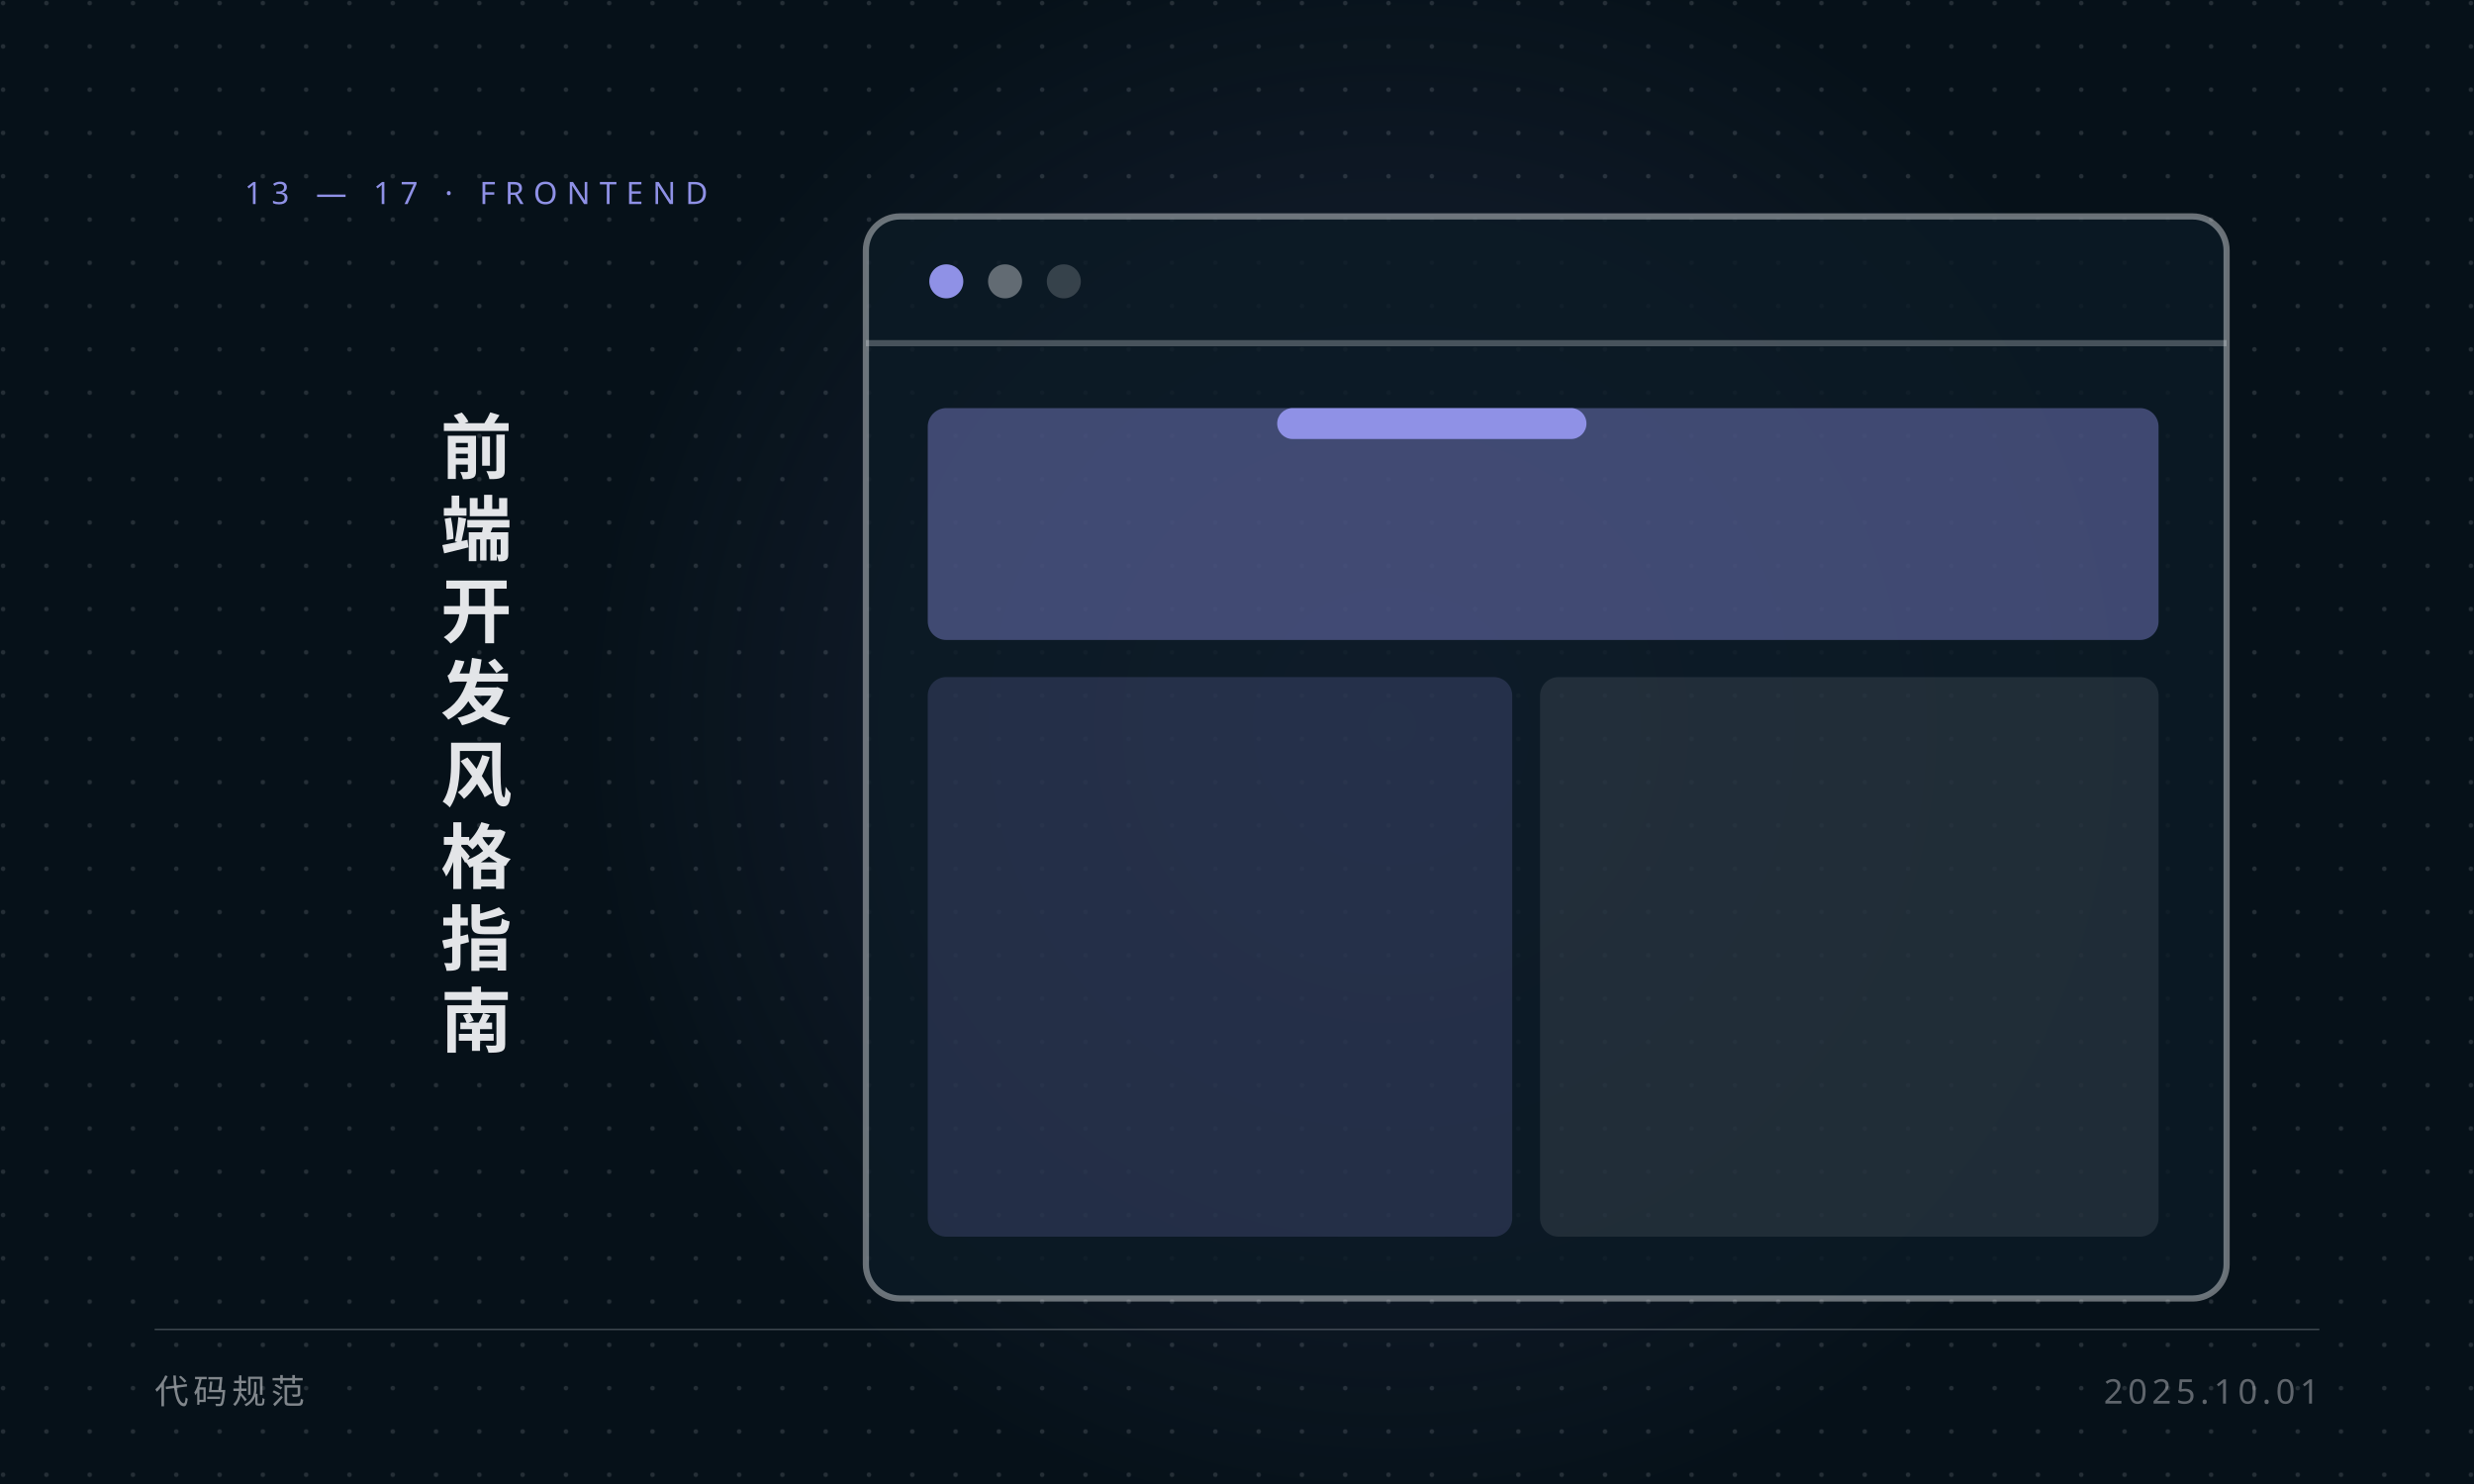
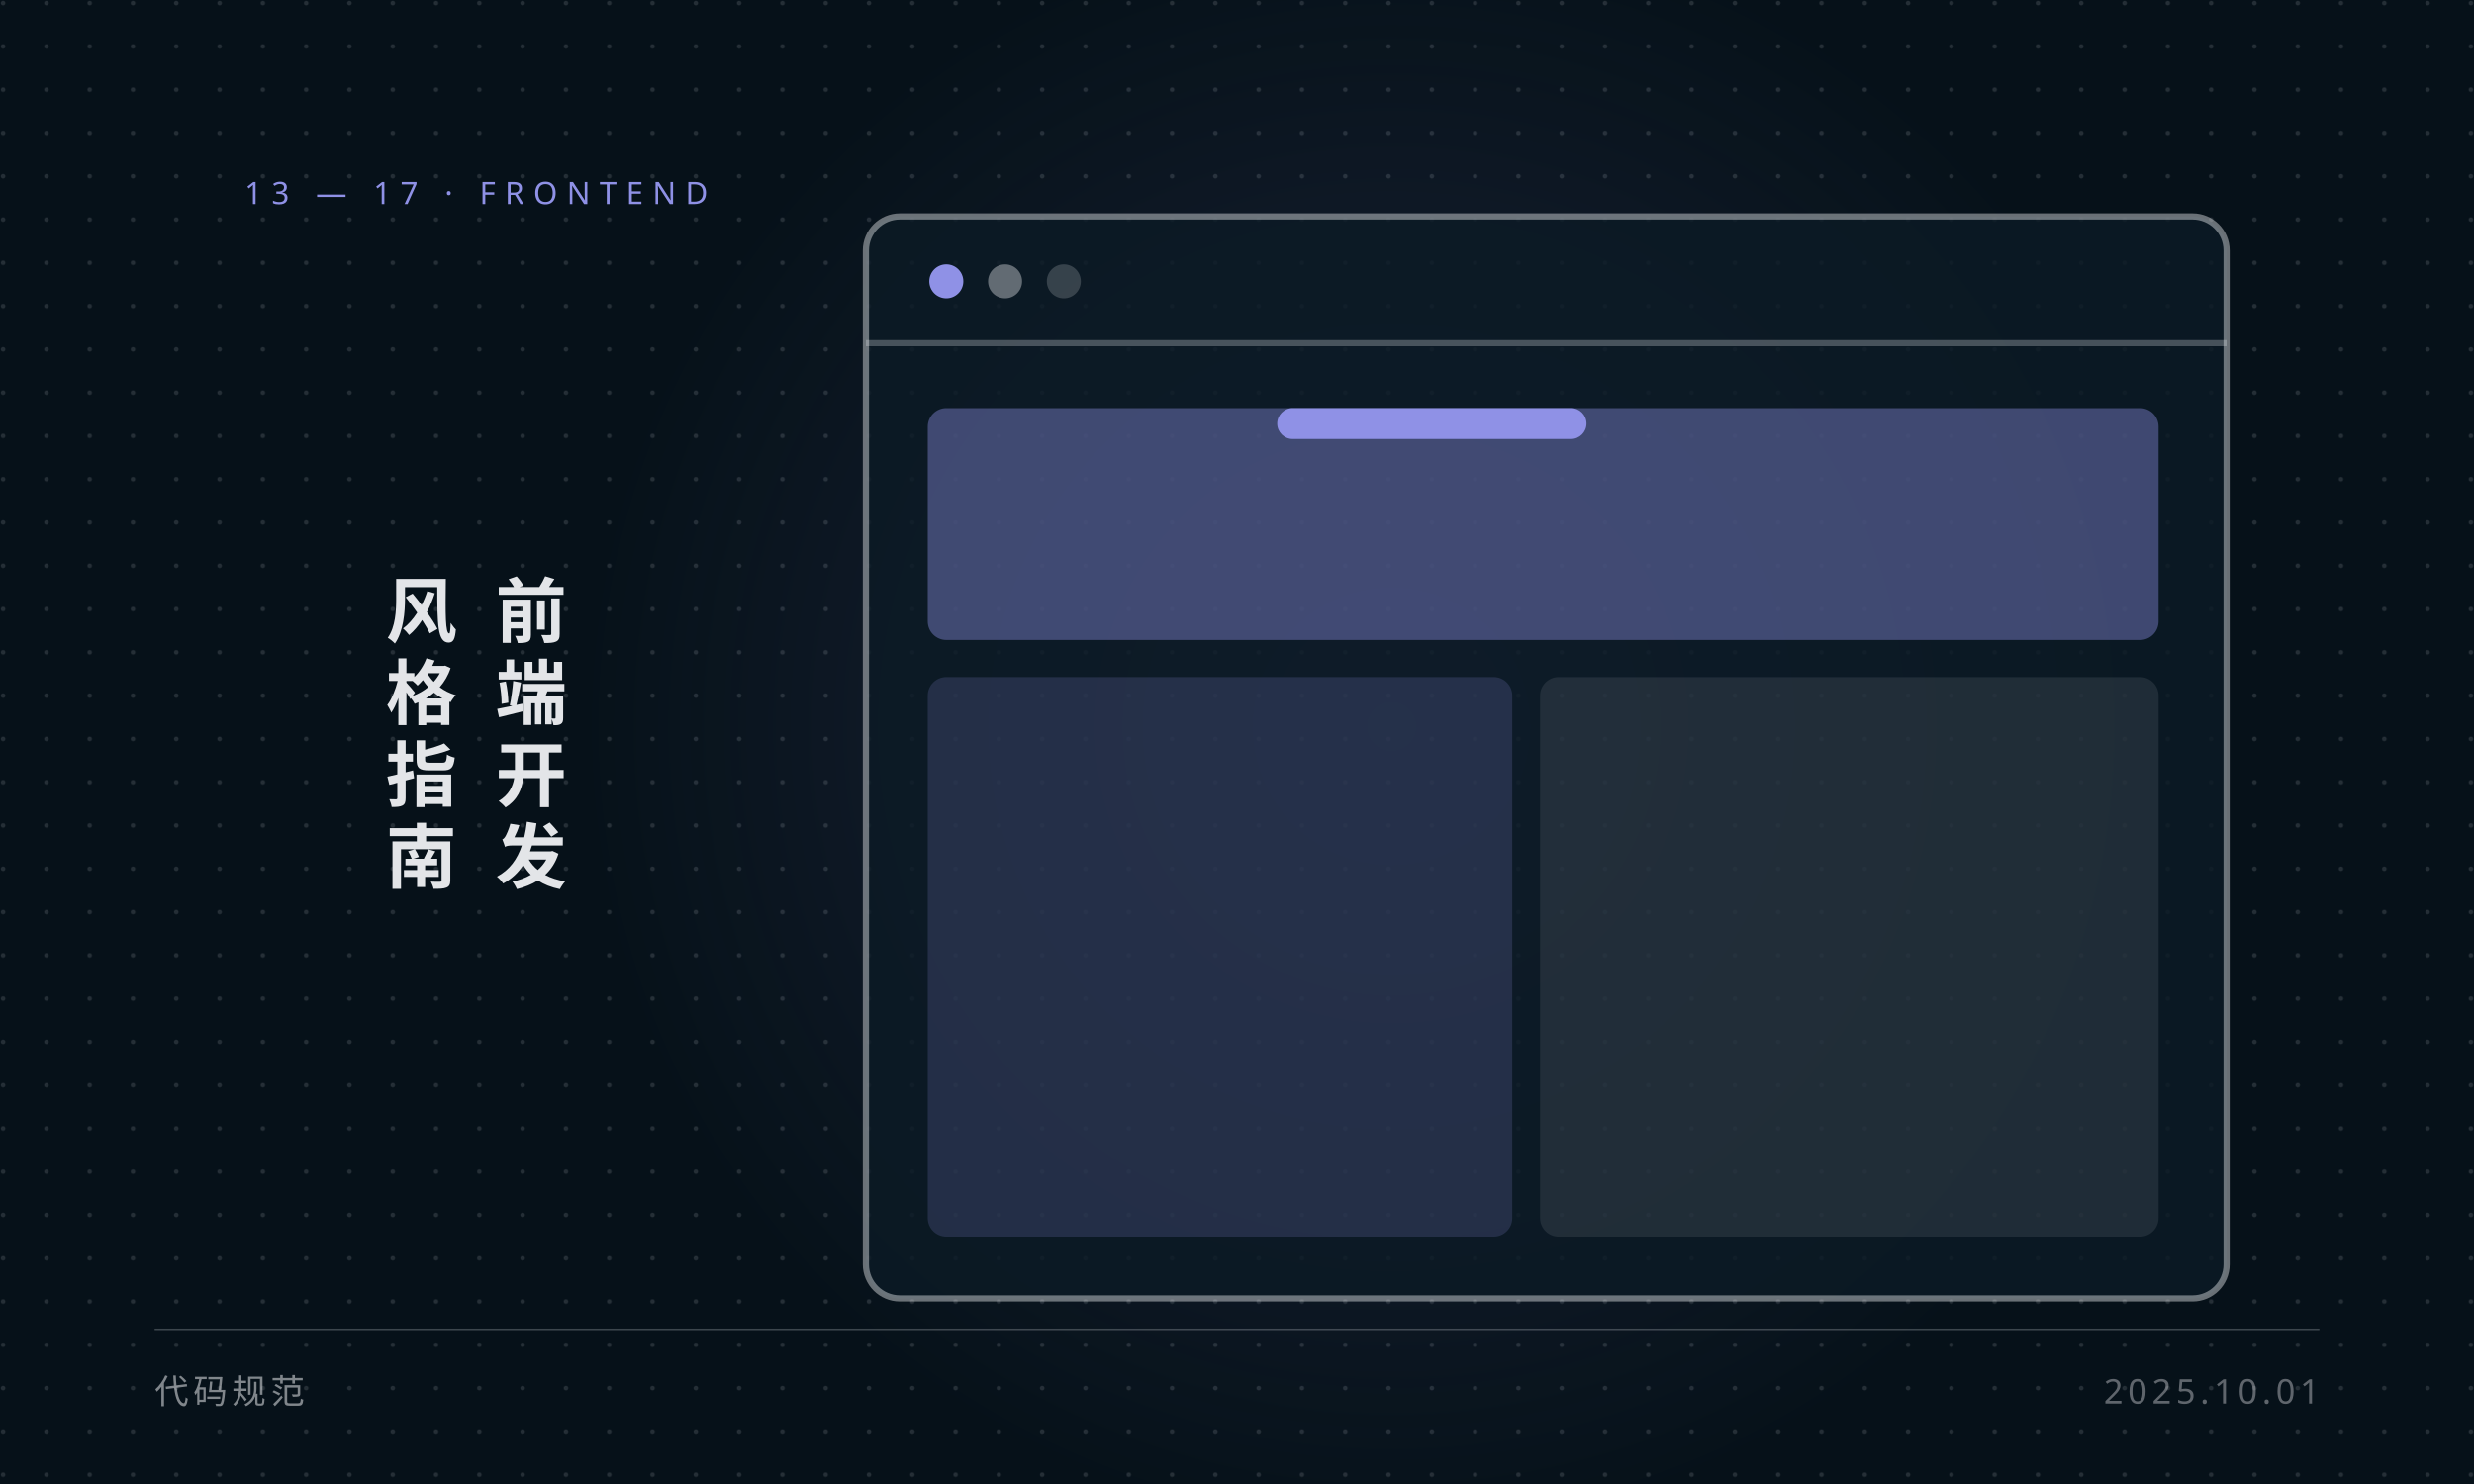
<svg xmlns="http://www.w3.org/2000/svg" width="1600" height="960" viewBox="0 0 1600 960" role="img" aria-label="前端开发风格指南 封面">
  <style>
    @media (prefers-reduced-motion: no-preference) {
      .flow { stroke-dasharray: 24 150; animation: flow 2.6s linear infinite; }
      .breathe { animation: breathe 3.2s ease-in-out infinite; }
      .breathe.d2 { animation-delay: 0.8s; }
      .breathe.d3 { animation-delay: 1.6s; }
    }
    @keyframes flow { from { stroke-dashoffset: 88; } to { stroke-dashoffset: 0; } }
    @keyframes breathe { 0%, 100% { opacity: 0.45; } 50% { opacity: 1; } }
  </style>
  <defs>
    <pattern id="dots" width="28" height="28" patternUnits="userSpaceOnUse">
      <circle cx="2" cy="2" r="1.5" fill="#e3e5e8" opacity="0.14" />
    </pattern>
    <radialGradient id="glow" cx="0.5" cy="0.5" r="0.5">
      <stop offset="0" stop-color="#8f91e6" stop-opacity="0.16" />
      <stop offset="1" stop-color="#8f91e6" stop-opacity="0" />
    </radialGradient>
  </defs>
  <rect width="1600" height="960" fill="#061119" />
  <rect width="1600" height="960" fill="url(#dots)" />
  <circle cx="900" cy="470" r="520" fill="url(#glow)" class="breathe" />
  <g>
    <g>
      <rect x="560" y="140" width="880" height="700" rx="22" fill="#0c1a25" fill-opacity="0.82" stroke="#e3e5e8" stroke-width="4" stroke-opacity="0.45" />
      <line x1="560" y1="222" x2="1440" y2="222" stroke="#e3e5e8" stroke-width="4" stroke-opacity="0.28" />
      <circle cx="612" cy="182" r="11" fill="#8f91e6" />
      <circle cx="650" cy="182" r="11" fill="#e3e5e8" opacity="0.4" />
      <circle cx="688" cy="182" r="11" fill="#e3e5e8" opacity="0.2" />
      <rect x="600" y="264" width="796" height="150" rx="12" fill="#8f91e6" opacity="0.4" />
      <rect x="600" y="438" width="378" height="362" rx="12" fill="#8f91e6" opacity="0.18" />
      <rect x="996" y="438" width="400" height="362" rx="12" fill="#e3e5e8" opacity="0.1" />
      <rect x="826" y="264" width="200" height="20" rx="10" fill="#8f91e6" />
    </g>
  </g>
  <text x="308" y="132" text-anchor="middle" font-family="'Segoe UI','Helvetica Neue',sans-serif" font-size="20" letter-spacing="6" fill="#8f91e6">13 — 17 · FRONTEND</text>
-   <text x="308" y="306" text-anchor="middle" font-family="'PingFang SC','Microsoft YaHei','Noto Sans SC',sans-serif" font-size="46" font-weight="600" fill="#e3e5e8">前</text>
-   <text x="308" y="359" text-anchor="middle" font-family="'PingFang SC','Microsoft YaHei','Noto Sans SC',sans-serif" font-size="46" font-weight="600" fill="#e3e5e8">端</text>
-   <text x="308" y="412" text-anchor="middle" font-family="'PingFang SC','Microsoft YaHei','Noto Sans SC',sans-serif" font-size="46" font-weight="600" fill="#e3e5e8">开</text>
-   <text x="308" y="465" text-anchor="middle" font-family="'PingFang SC','Microsoft YaHei','Noto Sans SC',sans-serif" font-size="46" font-weight="600" fill="#e3e5e8">发</text>
-   <text x="308" y="518" text-anchor="middle" font-family="'PingFang SC','Microsoft YaHei','Noto Sans SC',sans-serif" font-size="46" font-weight="600" fill="#e3e5e8">风</text>
-   <text x="308" y="571" text-anchor="middle" font-family="'PingFang SC','Microsoft YaHei','Noto Sans SC',sans-serif" font-size="46" font-weight="600" fill="#e3e5e8">格</text>
-   <text x="308" y="624" text-anchor="middle" font-family="'PingFang SC','Microsoft YaHei','Noto Sans SC',sans-serif" font-size="46" font-weight="600" fill="#e3e5e8">指</text>
-   <text x="308" y="677" text-anchor="middle" font-family="'PingFang SC','Microsoft YaHei','Noto Sans SC',sans-serif" font-size="46" font-weight="600" fill="#e3e5e8">南</text>
+   <text x="343.5" y="412" text-anchor="middle" font-family="'PingFang SC','Microsoft YaHei','Noto Sans SC',sans-serif" font-size="46" font-weight="600" fill="#e3e5e8">前</text>
+   <text x="343.5" y="465" text-anchor="middle" font-family="'PingFang SC','Microsoft YaHei','Noto Sans SC',sans-serif" font-size="46" font-weight="600" fill="#e3e5e8">端</text>
+   <text x="343.5" y="518" text-anchor="middle" font-family="'PingFang SC','Microsoft YaHei','Noto Sans SC',sans-serif" font-size="46" font-weight="600" fill="#e3e5e8">开</text>
+   <text x="343.5" y="571" text-anchor="middle" font-family="'PingFang SC','Microsoft YaHei','Noto Sans SC',sans-serif" font-size="46" font-weight="600" fill="#e3e5e8">发</text>
+   <text x="272.5" y="412" text-anchor="middle" font-family="'PingFang SC','Microsoft YaHei','Noto Sans SC',sans-serif" font-size="46" font-weight="600" fill="#e3e5e8">风</text>
+   <text x="272.5" y="465" text-anchor="middle" font-family="'PingFang SC','Microsoft YaHei','Noto Sans SC',sans-serif" font-size="46" font-weight="600" fill="#e3e5e8">格</text>
+   <text x="272.5" y="518" text-anchor="middle" font-family="'PingFang SC','Microsoft YaHei','Noto Sans SC',sans-serif" font-size="46" font-weight="600" fill="#e3e5e8">指</text>
+   <text x="272.5" y="571" text-anchor="middle" font-family="'PingFang SC','Microsoft YaHei','Noto Sans SC',sans-serif" font-size="46" font-weight="600" fill="#e3e5e8">南</text>
  <line x1="100" y1="860" x2="1500" y2="860" stroke="#e3e5e8" stroke-width="1" stroke-opacity="0.25" />
  <text x="100" y="908" font-family="'PingFang SC','Microsoft YaHei','Noto Sans SC',sans-serif" font-size="22" letter-spacing="3" fill="#e3e5e8" fill-opacity="0.55">代码规范</text>
  <text x="1500" y="908" text-anchor="end" font-family="'Segoe UI','Helvetica Neue',sans-serif" font-size="22" letter-spacing="3" fill="#e3e5e8" fill-opacity="0.4">2025.10.01</text>
</svg>
